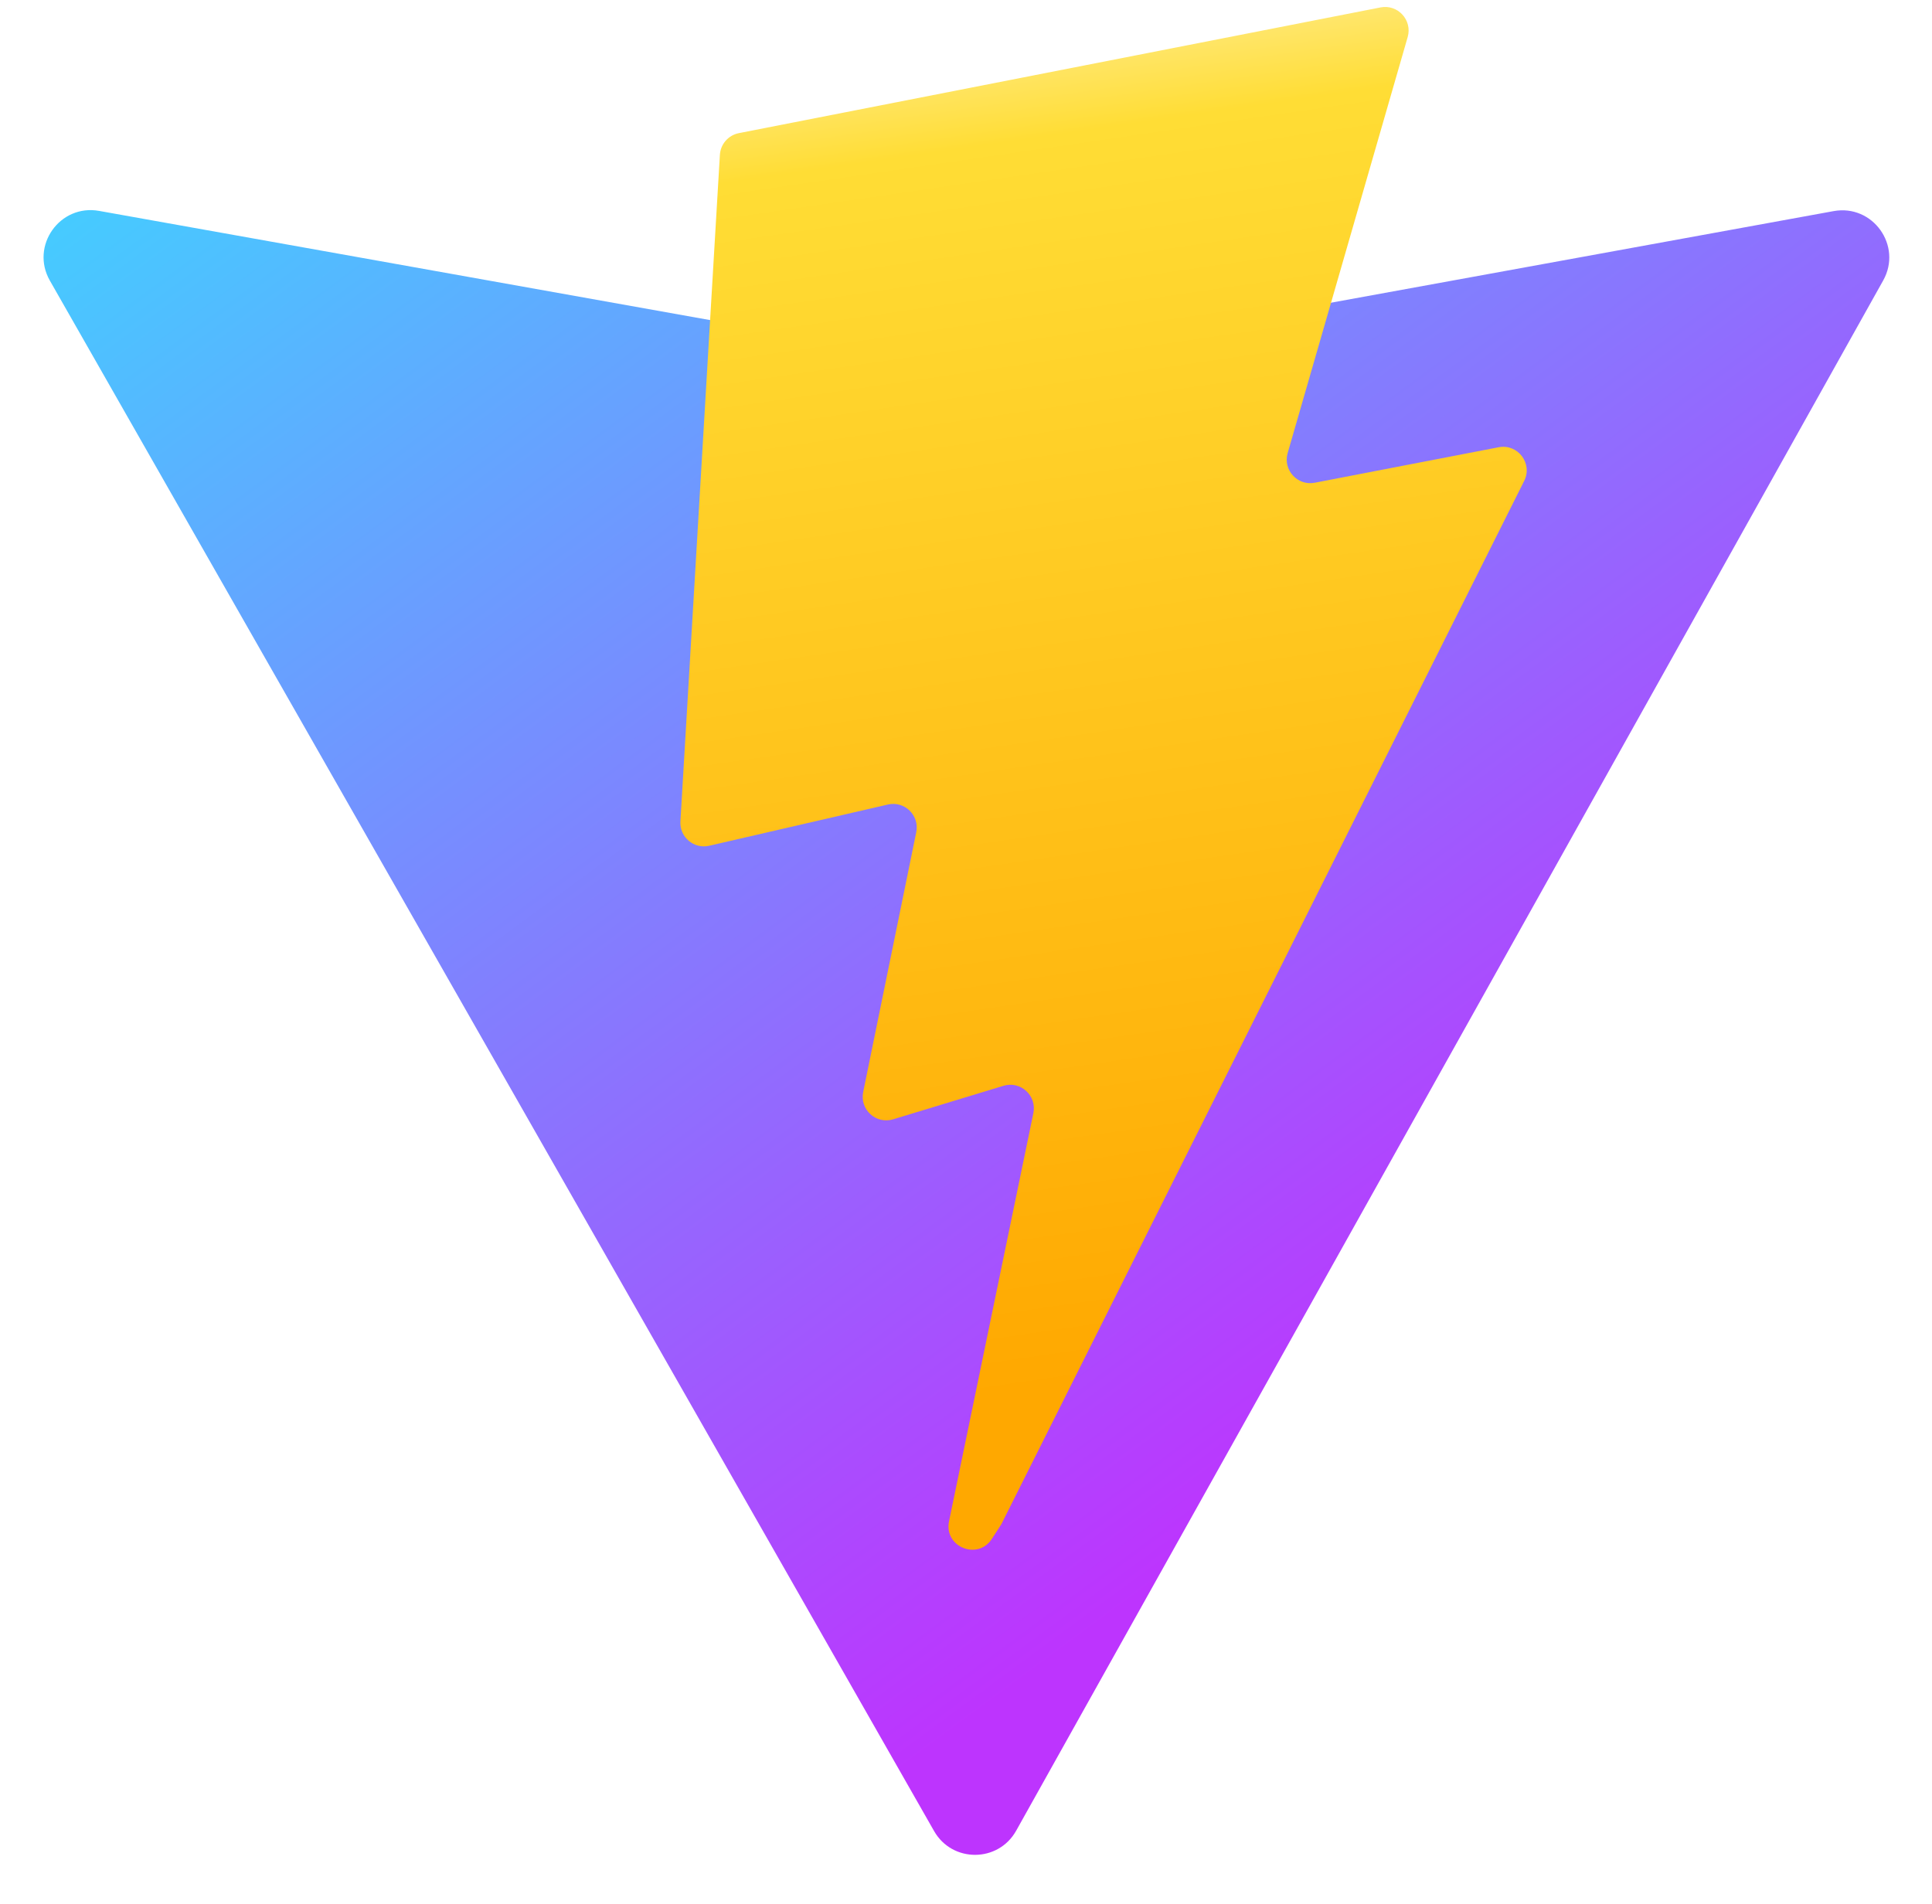
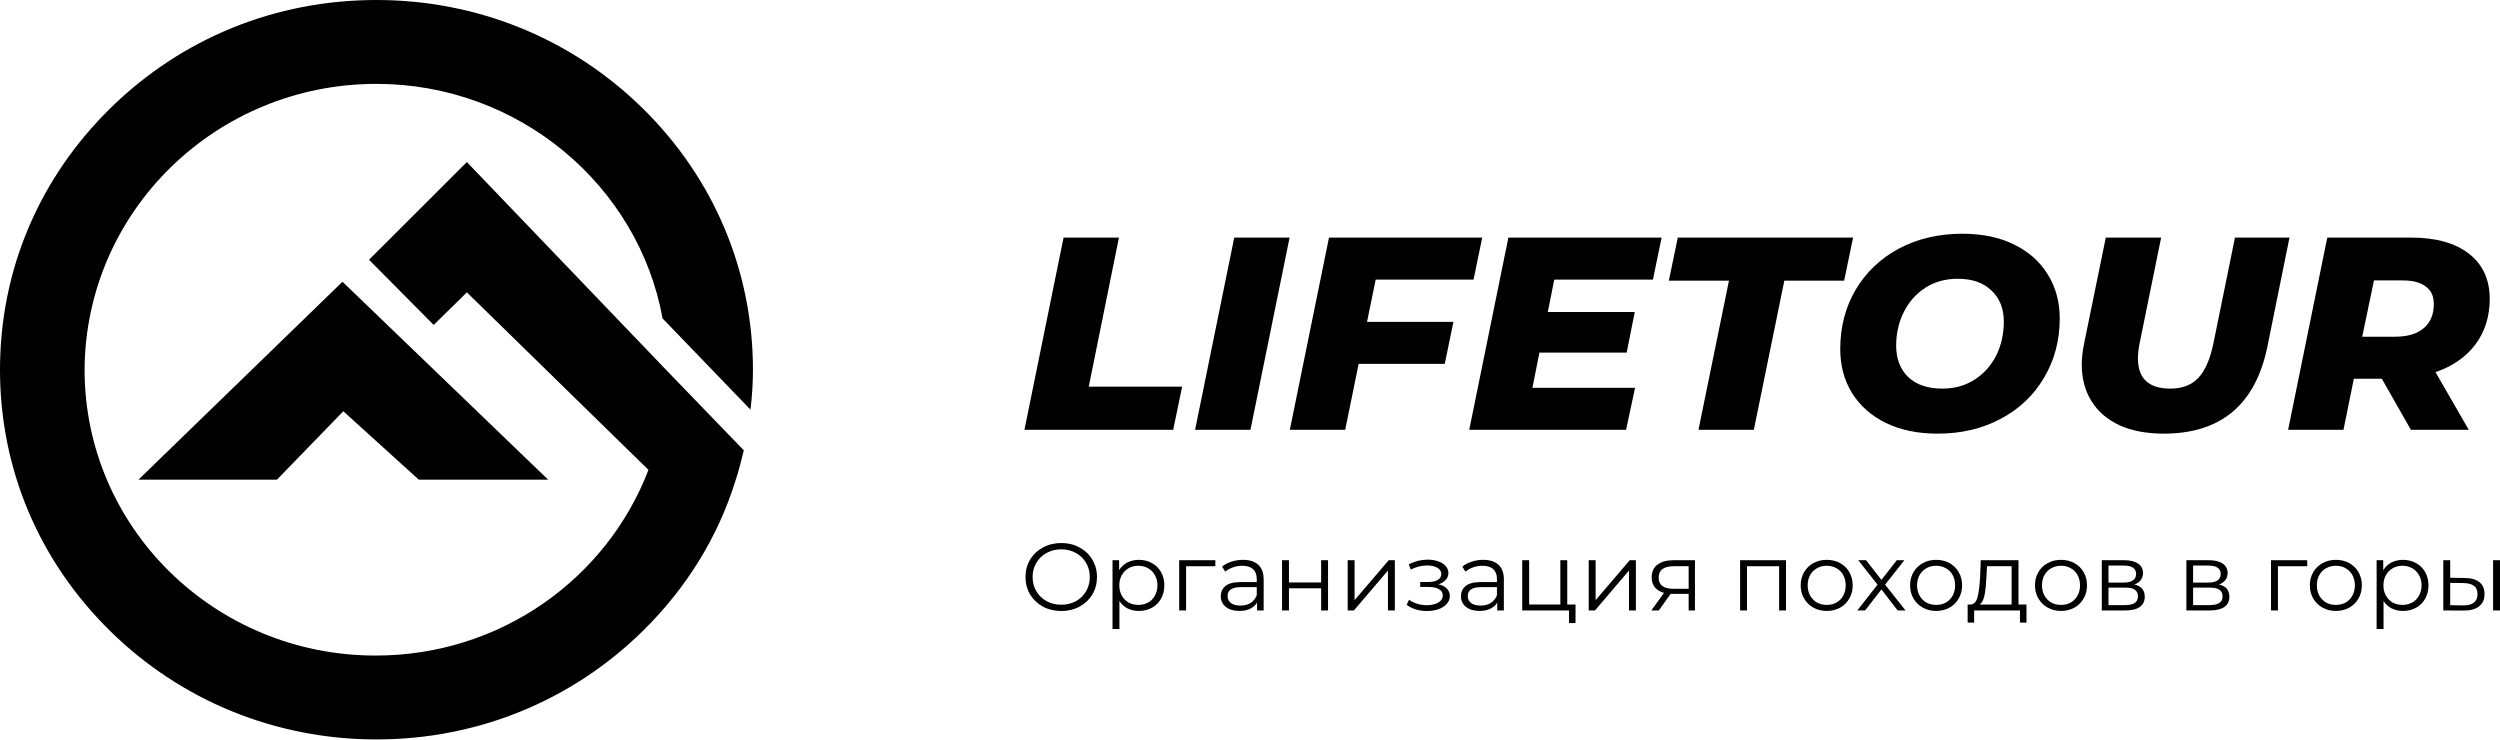
- <svg xmlns="http://www.w3.org/2000/svg" width="410" height="404" viewBox="0 0 410 404" fill="none">
-   <path d="M399.641 59.525L215.643 388.545C211.844 395.338 202.084 395.378 198.228 388.618L10.582 59.556C6.381 52.19 12.68 43.267 21.028 44.759L205.223 77.682C206.398 77.892 207.601 77.89 208.776 77.676L389.119 44.806C397.439 43.289 403.768 52.143 399.641 59.525Z" fill="url(#paint0_linear)" />
-   <path d="M292.965 1.574L156.801 28.255C154.563 28.694 152.906 30.59 152.771 32.866L144.395 174.33C144.198 177.662 147.258 180.248 150.51 179.498L188.42 170.749C191.967 169.931 195.172 173.055 194.443 176.622L183.18 231.775C182.422 235.487 185.907 238.661 189.532 237.56L212.947 230.446C216.577 229.344 220.065 232.527 219.297 236.242L201.398 322.875C200.278 328.294 207.486 331.249 210.492 326.603L212.5 323.5L323.454 102.072C325.312 98.365 322.108 94.137 318.036 94.923L279.014 102.454C275.347 103.161 272.227 99.746 273.262 96.158L298.731 7.867C299.767 4.273 296.636 0.855 292.965 1.574Z" fill="url(#paint1_linear)" />
-   <defs>
-     <linearGradient id="paint0_linear" x1="6" y1="33" x2="235" y2="344" gradientUnits="userSpaceOnUse">
-       <stop stop-color="#41D1FF" />
-       <stop offset="1" stop-color="#BD34FE" />
-     </linearGradient>
-     <linearGradient id="paint1_linear" x1="194.651" y1="8.818" x2="236.076" y2="292.989" gradientUnits="userSpaceOnUse">
-       <stop stop-color="#FFEA83" />
-       <stop offset="0.083" stop-color="#FFDD35" />
-       <stop offset="1" stop-color="#FFA800" />
-     </linearGradient>
-   </defs>
+ <svg xmlns="http://www.w3.org/2000/svg" width="142" height="42" viewBox="0 0 142 42" fill="none">
+   <g clip-path="url(#clip0_131_2520)">
+     <path d="M15.731 27.244L19.5 23.359L23.786 27.244H31.133L19.452 16.004L7.866 27.244H15.731Z" fill="currentColor" />
+     <path d="M26.518 9.205L20.96 14.755L24.634 18.456L26.518 16.606L36.833 26.689C34.478 32.841 28.449 37.236 21.337 37.236C12.199 37.236 4.804 29.974 4.804 21C4.851 12.026 12.246 4.764 21.384 4.764C29.485 4.764 36.268 10.546 37.634 18.086L42.626 23.267C42.72 22.526 42.767 21.74 42.767 21C42.767 15.403 40.554 10.13 36.503 6.152C32.453 2.174 27.083 0 21.384 0C15.637 0 10.315 2.174 6.264 6.152C2.214 10.13 0 15.357 0 21C0 26.643 2.214 31.87 6.264 35.848C10.315 39.826 15.685 42 21.384 42C27.083 42 32.453 39.826 36.503 35.848C38.999 33.397 40.789 30.482 41.778 27.291C41.967 26.736 42.108 26.134 42.249 25.579L37.916 21.093L26.518 9.205Z" fill="currentColor" />
+     <path d="M60.411 13.495H63.556L61.841 21.963H67.145L66.637 24.412H58.188L60.411 13.495Z" fill="currentColor" />
+     <path d="M70.105 13.495H73.249L71.026 24.412H67.882L70.105 13.495Z" fill="currentColor" />
+     <path d="M78.139 15.881L77.647 18.283H82.554L82.062 20.669H77.17L76.408 24.412H73.263L75.487 13.495H84.19L83.698 15.881H78.139Z" fill="currentColor" />
+     <path d="M88.281 15.881L87.916 17.721H92.855L92.394 20.029H87.439L87.042 22.026H92.871L92.362 24.412H83.453L85.676 13.495H94.379L93.887 15.881H88.281Z" fill="currentColor" />
+     <path d="M98.205 15.943H94.79L95.299 13.495H105.256L104.748 15.943H101.35L99.618 24.412H96.474L98.205 15.943Z" fill="currentColor" />
+     <path d="M110.053 24.631C108.93 24.631 107.951 24.428 107.115 24.022C106.289 23.617 105.648 23.05 105.193 22.322C104.748 21.594 104.526 20.762 104.526 19.827C104.526 18.579 104.817 17.456 105.399 16.458C105.992 15.46 106.813 14.68 107.861 14.118C108.92 13.557 110.122 13.276 111.466 13.276C112.588 13.276 113.563 13.479 114.388 13.884C115.225 14.29 115.865 14.857 116.31 15.584C116.765 16.312 116.993 17.144 116.993 18.08C116.993 19.328 116.697 20.451 116.104 21.449C115.521 22.447 114.701 23.227 113.642 23.788C112.594 24.35 111.397 24.631 110.053 24.631ZM110.323 22.073C111.021 22.073 111.636 21.901 112.165 21.558C112.694 21.215 113.102 20.757 113.388 20.185C113.674 19.603 113.817 18.964 113.817 18.267C113.817 17.529 113.584 16.941 113.118 16.505C112.663 16.058 112.022 15.834 111.196 15.834C110.497 15.834 109.883 16.006 109.354 16.349C108.825 16.692 108.417 17.154 108.131 17.737C107.845 18.309 107.702 18.943 107.702 19.64C107.702 20.378 107.93 20.971 108.385 21.418C108.851 21.854 109.497 22.073 110.323 22.073Z" fill="currentColor" />
+     <path d="M122.896 24.631C121.933 24.631 121.102 24.474 120.403 24.163C119.704 23.84 119.169 23.383 118.799 22.79C118.428 22.197 118.243 21.501 118.243 20.7C118.243 20.367 118.285 19.983 118.37 19.546L119.609 13.495H122.753L121.53 19.499C121.467 19.811 121.435 20.097 121.435 20.357C121.435 21.501 122.049 22.073 123.277 22.073C123.944 22.073 124.469 21.875 124.85 21.48C125.241 21.074 125.533 20.414 125.723 19.499L126.946 13.495H130.043L128.788 19.686C128.111 22.982 126.147 24.631 122.896 24.631Z" fill="currentColor" />
+     <path d="M141.416 16.973C141.416 17.971 141.146 18.834 140.606 19.562C140.066 20.279 139.309 20.804 138.335 21.137L140.225 24.412H136.938L135.286 21.511H133.698L133.11 24.412H129.966L132.189 13.495H136.938C138.357 13.495 139.458 13.801 140.241 14.415C141.025 15.028 141.416 15.881 141.416 16.973ZM138.24 17.269C138.24 16.822 138.087 16.489 137.779 16.271C137.472 16.042 137.044 15.928 136.493 15.928H134.841L134.174 19.125H136.048C136.747 19.125 137.287 18.964 137.668 18.641C138.049 18.319 138.24 17.861 138.24 17.269Z" fill="currentColor" />
+     <path d="M60.282 34.706C59.899 34.706 59.551 34.623 59.238 34.457C58.928 34.287 58.685 34.055 58.508 33.762C58.335 33.469 58.249 33.14 58.249 32.775C58.249 32.41 58.335 32.081 58.508 31.788C58.685 31.495 58.928 31.265 59.238 31.099C59.551 30.929 59.899 30.844 60.282 30.844C60.665 30.844 61.009 30.927 61.315 31.093C61.624 31.26 61.867 31.491 62.044 31.788C62.221 32.081 62.309 32.41 62.309 32.775C62.309 33.14 62.221 33.471 62.044 33.768C61.867 34.061 61.624 34.29 61.315 34.457C61.009 34.623 60.665 34.706 60.282 34.706ZM60.282 34.348C60.587 34.348 60.864 34.281 61.11 34.148C61.357 34.01 61.55 33.822 61.69 33.583C61.83 33.341 61.9 33.072 61.9 32.775C61.9 32.478 61.83 32.211 61.69 31.972C61.55 31.73 61.357 31.542 61.11 31.408C60.864 31.27 60.587 31.202 60.282 31.202C59.976 31.202 59.698 31.27 59.447 31.408C59.201 31.542 59.006 31.73 58.862 31.972C58.722 32.211 58.652 32.478 58.652 32.775C58.652 33.072 58.722 33.341 58.862 33.583C59.006 33.822 59.201 34.01 59.447 34.148C59.698 34.281 59.976 34.348 60.282 34.348Z" fill="currentColor" />
+     <path d="M64.688 31.799C64.96 31.799 65.207 31.86 65.428 31.983C65.649 32.102 65.822 32.272 65.947 32.493C66.072 32.714 66.135 32.965 66.135 33.247C66.135 33.533 66.072 33.786 65.947 34.007C65.822 34.227 65.649 34.399 65.428 34.522C65.21 34.641 64.964 34.701 64.688 34.701C64.452 34.701 64.238 34.654 64.047 34.56C63.859 34.462 63.704 34.321 63.583 34.137V35.726H63.191V31.82H63.566V32.384C63.684 32.196 63.839 32.052 64.03 31.95C64.225 31.849 64.445 31.799 64.688 31.799ZM64.66 34.359C64.862 34.359 65.047 34.314 65.212 34.224C65.378 34.129 65.507 33.997 65.599 33.827C65.695 33.657 65.743 33.464 65.743 33.247C65.743 33.03 65.695 32.838 65.599 32.672C65.507 32.502 65.378 32.37 65.212 32.276C65.047 32.182 64.862 32.135 64.66 32.135C64.454 32.135 64.268 32.182 64.102 32.276C63.94 32.37 63.811 32.502 63.715 32.672C63.623 32.838 63.577 33.03 63.577 33.247C63.577 33.464 63.623 33.657 63.715 33.827C63.811 33.997 63.94 34.129 64.102 34.224C64.268 34.314 64.454 34.359 64.66 34.359Z" fill="currentColor" />
+     <path d="M69.032 32.162H67.37V34.674H66.978V31.82H69.032V32.162Z" fill="currentColor" />
+     <path d="M70.599 31.799C70.978 31.799 71.269 31.892 71.472 32.081C71.674 32.265 71.776 32.54 71.776 32.905V34.674H71.4V34.229C71.312 34.377 71.181 34.493 71.008 34.576C70.839 34.659 70.636 34.701 70.4 34.701C70.076 34.701 69.819 34.625 69.627 34.473C69.436 34.321 69.34 34.12 69.34 33.871C69.34 33.629 69.428 33.433 69.605 33.285C69.785 33.137 70.071 33.062 70.461 33.062H71.384V32.889C71.384 32.643 71.314 32.457 71.174 32.33C71.034 32.2 70.829 32.135 70.561 32.135C70.376 32.135 70.2 32.166 70.03 32.227C69.861 32.285 69.715 32.366 69.594 32.471L69.417 32.184C69.564 32.061 69.741 31.967 69.947 31.902C70.154 31.833 70.371 31.799 70.599 31.799ZM70.461 34.397C70.682 34.397 70.872 34.348 71.03 34.251C71.188 34.149 71.306 34.005 71.384 33.817V33.35H70.472C69.975 33.35 69.726 33.52 69.726 33.86C69.726 34.026 69.791 34.158 69.92 34.256C70.049 34.35 70.229 34.397 70.461 34.397Z" fill="currentColor" />
+     <path d="M72.82 31.82H73.212V33.084H75.041V31.82H75.433V34.674H75.041V33.415H73.212V34.674H72.82V31.82Z" fill="currentColor" />
+     <path d="M76.548 31.82H76.94V34.088L78.879 31.82H79.227V34.674H78.835V32.406L76.901 34.674H76.548V31.82Z" fill="currentColor" />
+     <path d="M81.706 33.187C81.912 33.234 82.07 33.316 82.181 33.431C82.295 33.547 82.352 33.688 82.352 33.855C82.352 34.021 82.293 34.169 82.175 34.299C82.061 34.43 81.904 34.531 81.706 34.603C81.507 34.672 81.288 34.706 81.048 34.706C80.838 34.706 80.632 34.677 80.43 34.62C80.227 34.558 80.05 34.469 79.899 34.354L80.032 34.066C80.164 34.164 80.319 34.24 80.496 34.294C80.673 34.348 80.851 34.375 81.032 34.375C81.3 34.375 81.52 34.327 81.689 34.229C81.862 34.128 81.949 33.992 81.949 33.822C81.949 33.67 81.879 33.553 81.739 33.469C81.599 33.383 81.407 33.339 81.164 33.339H80.667V33.057H81.142C81.359 33.057 81.534 33.017 81.667 32.938C81.799 32.855 81.866 32.744 81.866 32.607C81.866 32.455 81.79 32.336 81.639 32.249C81.492 32.162 81.299 32.119 81.059 32.119C80.746 32.119 80.437 32.196 80.131 32.352L80.021 32.053C80.367 31.876 80.726 31.788 81.098 31.788C81.319 31.788 81.518 31.82 81.695 31.885C81.875 31.947 82.015 32.035 82.114 32.151C82.218 32.267 82.269 32.401 82.269 32.553C82.269 32.697 82.218 32.826 82.114 32.938C82.015 33.05 81.879 33.133 81.706 33.187Z" fill="currentColor" />
+     <path d="M84.242 31.799C84.621 31.799 84.912 31.892 85.115 32.081C85.317 32.265 85.419 32.54 85.419 32.905V34.674H85.043V34.229C84.955 34.377 84.824 34.493 84.651 34.576C84.481 34.659 84.279 34.701 84.043 34.701C83.719 34.701 83.461 34.625 83.27 34.473C83.078 34.321 82.983 34.12 82.983 33.871C82.983 33.629 83.071 33.433 83.248 33.285C83.428 33.137 83.714 33.062 84.104 33.062H85.026V32.889C85.026 32.643 84.957 32.457 84.817 32.33C84.677 32.2 84.472 32.135 84.203 32.135C84.019 32.135 83.843 32.166 83.673 32.227C83.504 32.285 83.358 32.366 83.237 32.471L83.06 32.184C83.207 32.061 83.384 31.967 83.59 31.902C83.796 31.833 84.014 31.799 84.242 31.799ZM84.104 34.397C84.325 34.397 84.515 34.348 84.673 34.251C84.831 34.149 84.949 34.005 85.026 33.817V33.35H84.115C83.618 33.35 83.369 33.52 83.369 33.86C83.369 34.026 83.434 34.158 83.563 34.256C83.692 34.35 83.872 34.397 84.104 34.397Z" fill="currentColor" />
+     <path d="M89.49 34.337V35.39H89.12V34.674H86.463V31.82H86.855V34.337H88.628V31.82H89.02V34.337H89.49Z" fill="currentColor" />
+     <path d="M90.239 31.82H90.631V34.088L92.57 31.82H92.918V34.674H92.526V32.406L90.593 34.674H90.239V31.82Z" fill="currentColor" />
+     <path d="M96.274 31.82V34.674H95.915V33.73H94.893L94.219 34.674H93.794L94.517 33.675C94.293 33.614 94.12 33.509 93.998 33.361C93.876 33.213 93.816 33.025 93.816 32.797C93.816 32.478 93.926 32.236 94.147 32.07C94.368 31.903 94.67 31.82 95.053 31.82H96.274ZM94.213 32.808C94.213 33.231 94.488 33.442 95.037 33.442H95.915V32.162H95.064C94.497 32.162 94.213 32.377 94.213 32.808Z" fill="currentColor" />
+     <path d="M101.445 31.82V34.674H101.053V32.162H99.23V34.674H98.838V31.82H101.445Z" fill="currentColor" />
+     <path d="M103.759 34.701C103.479 34.701 103.227 34.639 103.002 34.516C102.778 34.39 102.601 34.216 102.472 33.996C102.343 33.775 102.279 33.525 102.279 33.247C102.279 32.968 102.343 32.719 102.472 32.498C102.601 32.278 102.778 32.106 103.002 31.983C103.227 31.86 103.479 31.799 103.759 31.799C104.039 31.799 104.291 31.86 104.516 31.983C104.74 32.106 104.915 32.278 105.041 32.498C105.169 32.719 105.234 32.968 105.234 33.247C105.234 33.525 105.169 33.775 105.041 33.996C104.915 34.216 104.74 34.39 104.516 34.516C104.291 34.639 104.039 34.701 103.759 34.701ZM103.759 34.359C103.965 34.359 104.149 34.314 104.311 34.224C104.477 34.129 104.606 33.997 104.698 33.827C104.79 33.657 104.836 33.464 104.836 33.247C104.836 33.03 104.79 32.837 104.698 32.666C104.606 32.496 104.477 32.366 104.311 32.276C104.149 32.182 103.965 32.135 103.759 32.135C103.553 32.135 103.367 32.182 103.201 32.276C103.039 32.366 102.91 32.496 102.814 32.666C102.722 32.837 102.676 33.03 102.676 33.247C102.676 33.464 102.722 33.657 102.814 33.827C102.91 33.997 103.039 34.129 103.201 34.224C103.367 34.314 103.553 34.359 103.759 34.359Z" fill="currentColor" />
+     <path d="M107.787 34.674L106.865 33.48L105.936 34.674H105.495L106.644 33.209L105.55 31.82H105.992L106.865 32.938L107.737 31.82H108.168L107.074 33.209L108.234 34.674H107.787Z" fill="currentColor" />
+     <path d="M109.974 34.701C109.694 34.701 109.441 34.639 109.217 34.516C108.992 34.39 108.815 34.216 108.686 33.996C108.558 33.775 108.493 33.525 108.493 33.247C108.493 32.968 108.558 32.719 108.686 32.498C108.815 32.278 108.992 32.106 109.217 31.983C109.441 31.86 109.694 31.799 109.974 31.799C110.253 31.799 110.506 31.86 110.73 31.983C110.955 32.106 111.13 32.278 111.255 32.498C111.384 32.719 111.448 32.968 111.448 33.247C111.448 33.525 111.384 33.775 111.255 33.996C111.13 34.216 110.955 34.39 110.73 34.516C110.506 34.639 110.253 34.701 109.974 34.701ZM109.974 34.359C110.18 34.359 110.364 34.314 110.526 34.224C110.692 34.129 110.821 33.997 110.913 33.827C111.005 33.657 111.051 33.464 111.051 33.247C111.051 33.03 111.005 32.837 110.913 32.666C110.821 32.496 110.692 32.366 110.526 32.276C110.364 32.182 110.18 32.135 109.974 32.135C109.767 32.135 109.581 32.182 109.416 32.276C109.254 32.366 109.125 32.496 109.029 32.666C108.937 32.837 108.891 33.03 108.891 33.247C108.891 33.464 108.937 33.657 109.029 33.827C109.125 33.997 109.254 34.129 109.416 34.224C109.581 34.314 109.767 34.359 109.974 34.359Z" fill="currentColor" />
+     <path d="M115.104 34.337V35.363H114.734V34.674H112.132V35.363H111.762V34.337H111.928C112.123 34.327 112.256 34.185 112.326 33.914C112.396 33.643 112.444 33.263 112.469 32.775L112.508 31.82H114.651V34.337H115.104ZM112.828 32.797C112.81 33.202 112.775 33.536 112.723 33.8C112.672 34.061 112.58 34.24 112.447 34.337H114.259V32.162H112.862L112.828 32.797Z" fill="currentColor" />
+     <path d="M117.067 34.701C116.788 34.701 116.535 34.639 116.311 34.516C116.086 34.39 115.909 34.216 115.78 33.996C115.651 33.775 115.587 33.525 115.587 33.247C115.587 32.968 115.651 32.719 115.78 32.498C115.909 32.278 116.086 32.106 116.311 31.983C116.535 31.86 116.788 31.799 117.067 31.799C117.347 31.799 117.6 31.86 117.824 31.983C118.049 32.106 118.224 32.278 118.349 32.498C118.478 32.719 118.542 32.968 118.542 33.247C118.542 33.525 118.478 33.775 118.349 33.996C118.224 34.216 118.049 34.39 117.824 34.516C117.6 34.639 117.347 34.701 117.067 34.701ZM117.067 34.359C117.274 34.359 117.458 34.314 117.62 34.224C117.786 34.129 117.914 33.997 118.006 33.827C118.099 33.657 118.145 33.464 118.145 33.247C118.145 33.03 118.099 32.837 118.006 32.666C117.914 32.496 117.786 32.366 117.62 32.276C117.458 32.182 117.274 32.135 117.067 32.135C116.861 32.135 116.675 32.182 116.509 32.276C116.347 32.366 116.219 32.496 116.123 32.666C116.031 32.837 115.985 33.03 115.985 33.247C115.985 33.464 116.031 33.657 116.123 33.827C116.219 33.997 116.347 34.129 116.509 34.224C116.675 34.314 116.861 34.359 117.067 34.359Z" fill="currentColor" />
+     <path d="M121.231 33.198C121.625 33.289 121.822 33.522 121.822 33.898C121.822 34.148 121.728 34.339 121.54 34.473C121.353 34.607 121.073 34.674 120.701 34.674H119.381V31.82H120.662C120.994 31.82 121.253 31.884 121.441 32.01C121.629 32.137 121.723 32.318 121.723 32.553C121.723 32.708 121.679 32.842 121.59 32.954C121.505 33.062 121.386 33.144 121.231 33.198ZM119.762 33.09H120.635C120.859 33.09 121.03 33.048 121.148 32.965C121.27 32.882 121.331 32.761 121.331 32.601C121.331 32.442 121.27 32.323 121.148 32.243C121.03 32.164 120.859 32.124 120.635 32.124H119.762V33.09ZM120.684 34.37C120.935 34.37 121.122 34.33 121.248 34.251C121.373 34.171 121.436 34.046 121.436 33.876C121.436 33.706 121.378 33.581 121.264 33.502C121.15 33.419 120.97 33.377 120.723 33.377H119.762V34.37H120.684Z" fill="currentColor" />
+     <path d="M126.038 33.198C126.432 33.289 126.629 33.522 126.629 33.898C126.629 34.148 126.535 34.339 126.347 34.473C126.159 34.607 125.879 34.674 125.507 34.674H124.187V31.82H125.469C125.8 31.82 126.06 31.884 126.248 32.01C126.435 32.137 126.529 32.318 126.529 32.553C126.529 32.708 126.485 32.842 126.397 32.954C126.312 33.062 126.192 33.144 126.038 33.198ZM124.568 33.09H125.441C125.666 33.09 125.837 33.048 125.955 32.965C126.076 32.882 126.137 32.761 126.137 32.601C126.137 32.442 126.076 32.323 125.955 32.243C125.837 32.164 125.666 32.124 125.441 32.124H124.568V33.09ZM125.491 34.37C125.741 34.37 125.929 34.33 126.054 34.251C126.179 34.171 126.242 34.046 126.242 33.876C126.242 33.706 126.185 33.581 126.071 33.502C125.957 33.419 125.776 33.377 125.529 33.377H124.568V34.37H125.491Z" fill="currentColor" />
+     <path d="M131.049 32.162H129.386V34.674H128.994V31.82H131.049V32.162Z" fill="currentColor" />
+     <path d="M132.679 34.701C132.399 34.701 132.147 34.639 131.923 34.516C131.698 34.39 131.521 34.216 131.392 33.996C131.263 33.775 131.199 33.525 131.199 33.247C131.199 32.968 131.263 32.719 131.392 32.498C131.521 32.278 131.698 32.106 131.923 31.983C132.147 31.86 132.399 31.799 132.679 31.799C132.959 31.799 133.211 31.86 133.436 31.983C133.661 32.106 133.836 32.278 133.961 32.498C134.09 32.719 134.154 32.968 134.154 33.247C134.154 33.525 134.09 33.775 133.961 33.996C133.836 34.216 133.661 34.39 133.436 34.516C133.211 34.639 132.959 34.701 132.679 34.701ZM132.679 34.359C132.886 34.359 133.07 34.314 133.232 34.224C133.397 34.129 133.526 33.997 133.618 33.827C133.71 33.657 133.757 33.464 133.757 33.247C133.757 33.03 133.71 32.837 133.618 32.666C133.526 32.496 133.397 32.366 133.232 32.276C133.07 32.182 132.886 32.135 132.679 32.135C132.473 32.135 132.287 32.182 132.121 32.276C131.959 32.366 131.83 32.496 131.735 32.666C131.643 32.837 131.597 33.03 131.597 33.247C131.597 33.464 131.643 33.657 131.735 33.827C131.83 33.997 131.959 34.129 132.121 34.224C132.287 34.314 132.473 34.359 132.679 34.359Z" fill="currentColor" />
+     <path d="M136.49 31.799C136.762 31.799 137.009 31.86 137.23 31.983C137.451 32.102 137.624 32.272 137.749 32.493C137.874 32.714 137.937 32.965 137.937 33.247C137.937 33.533 137.874 33.786 137.749 34.007C137.624 34.227 137.451 34.399 137.23 34.522C137.012 34.641 136.766 34.701 136.49 34.701C136.254 34.701 136.04 34.654 135.849 34.56C135.661 34.462 135.506 34.321 135.385 34.137V35.726H134.992V31.82H135.368V32.384C135.486 32.196 135.641 32.052 135.832 31.95C136.027 31.849 136.246 31.799 136.49 31.799ZM136.462 34.359C136.664 34.359 136.849 34.314 137.014 34.224C137.18 34.129 137.309 33.997 137.401 33.827C137.497 33.657 137.545 33.464 137.545 33.247C137.545 33.03 137.497 32.838 137.401 32.672C137.309 32.502 137.18 32.37 137.014 32.276C136.849 32.182 136.664 32.135 136.462 32.135C136.256 32.135 136.07 32.182 135.904 32.276C135.742 32.37 135.613 32.502 135.517 32.672C135.425 32.838 135.379 33.03 135.379 33.247C135.379 33.464 135.425 33.657 135.517 33.827C135.613 33.997 135.742 34.129 135.904 34.224C136.07 34.314 136.256 34.359 136.462 34.359Z" fill="currentColor" />
+     <path d="M140 32.829C140.365 32.833 140.643 32.912 140.834 33.068C141.026 33.224 141.122 33.448 141.122 33.741C141.122 34.044 141.019 34.278 140.812 34.44C140.606 34.603 140.311 34.683 139.928 34.679L138.779 34.674V31.82H139.172V32.818L140 32.829ZM141.608 31.82H142V34.674H141.608V31.82ZM139.906 34.386C140.175 34.39 140.378 34.337 140.514 34.229C140.654 34.117 140.724 33.954 140.724 33.741C140.724 33.531 140.656 33.375 140.52 33.274C140.383 33.173 140.179 33.12 139.906 33.117L139.172 33.106V34.375L139.906 34.386Z" fill="currentColor" />
+   </g>
</svg>
